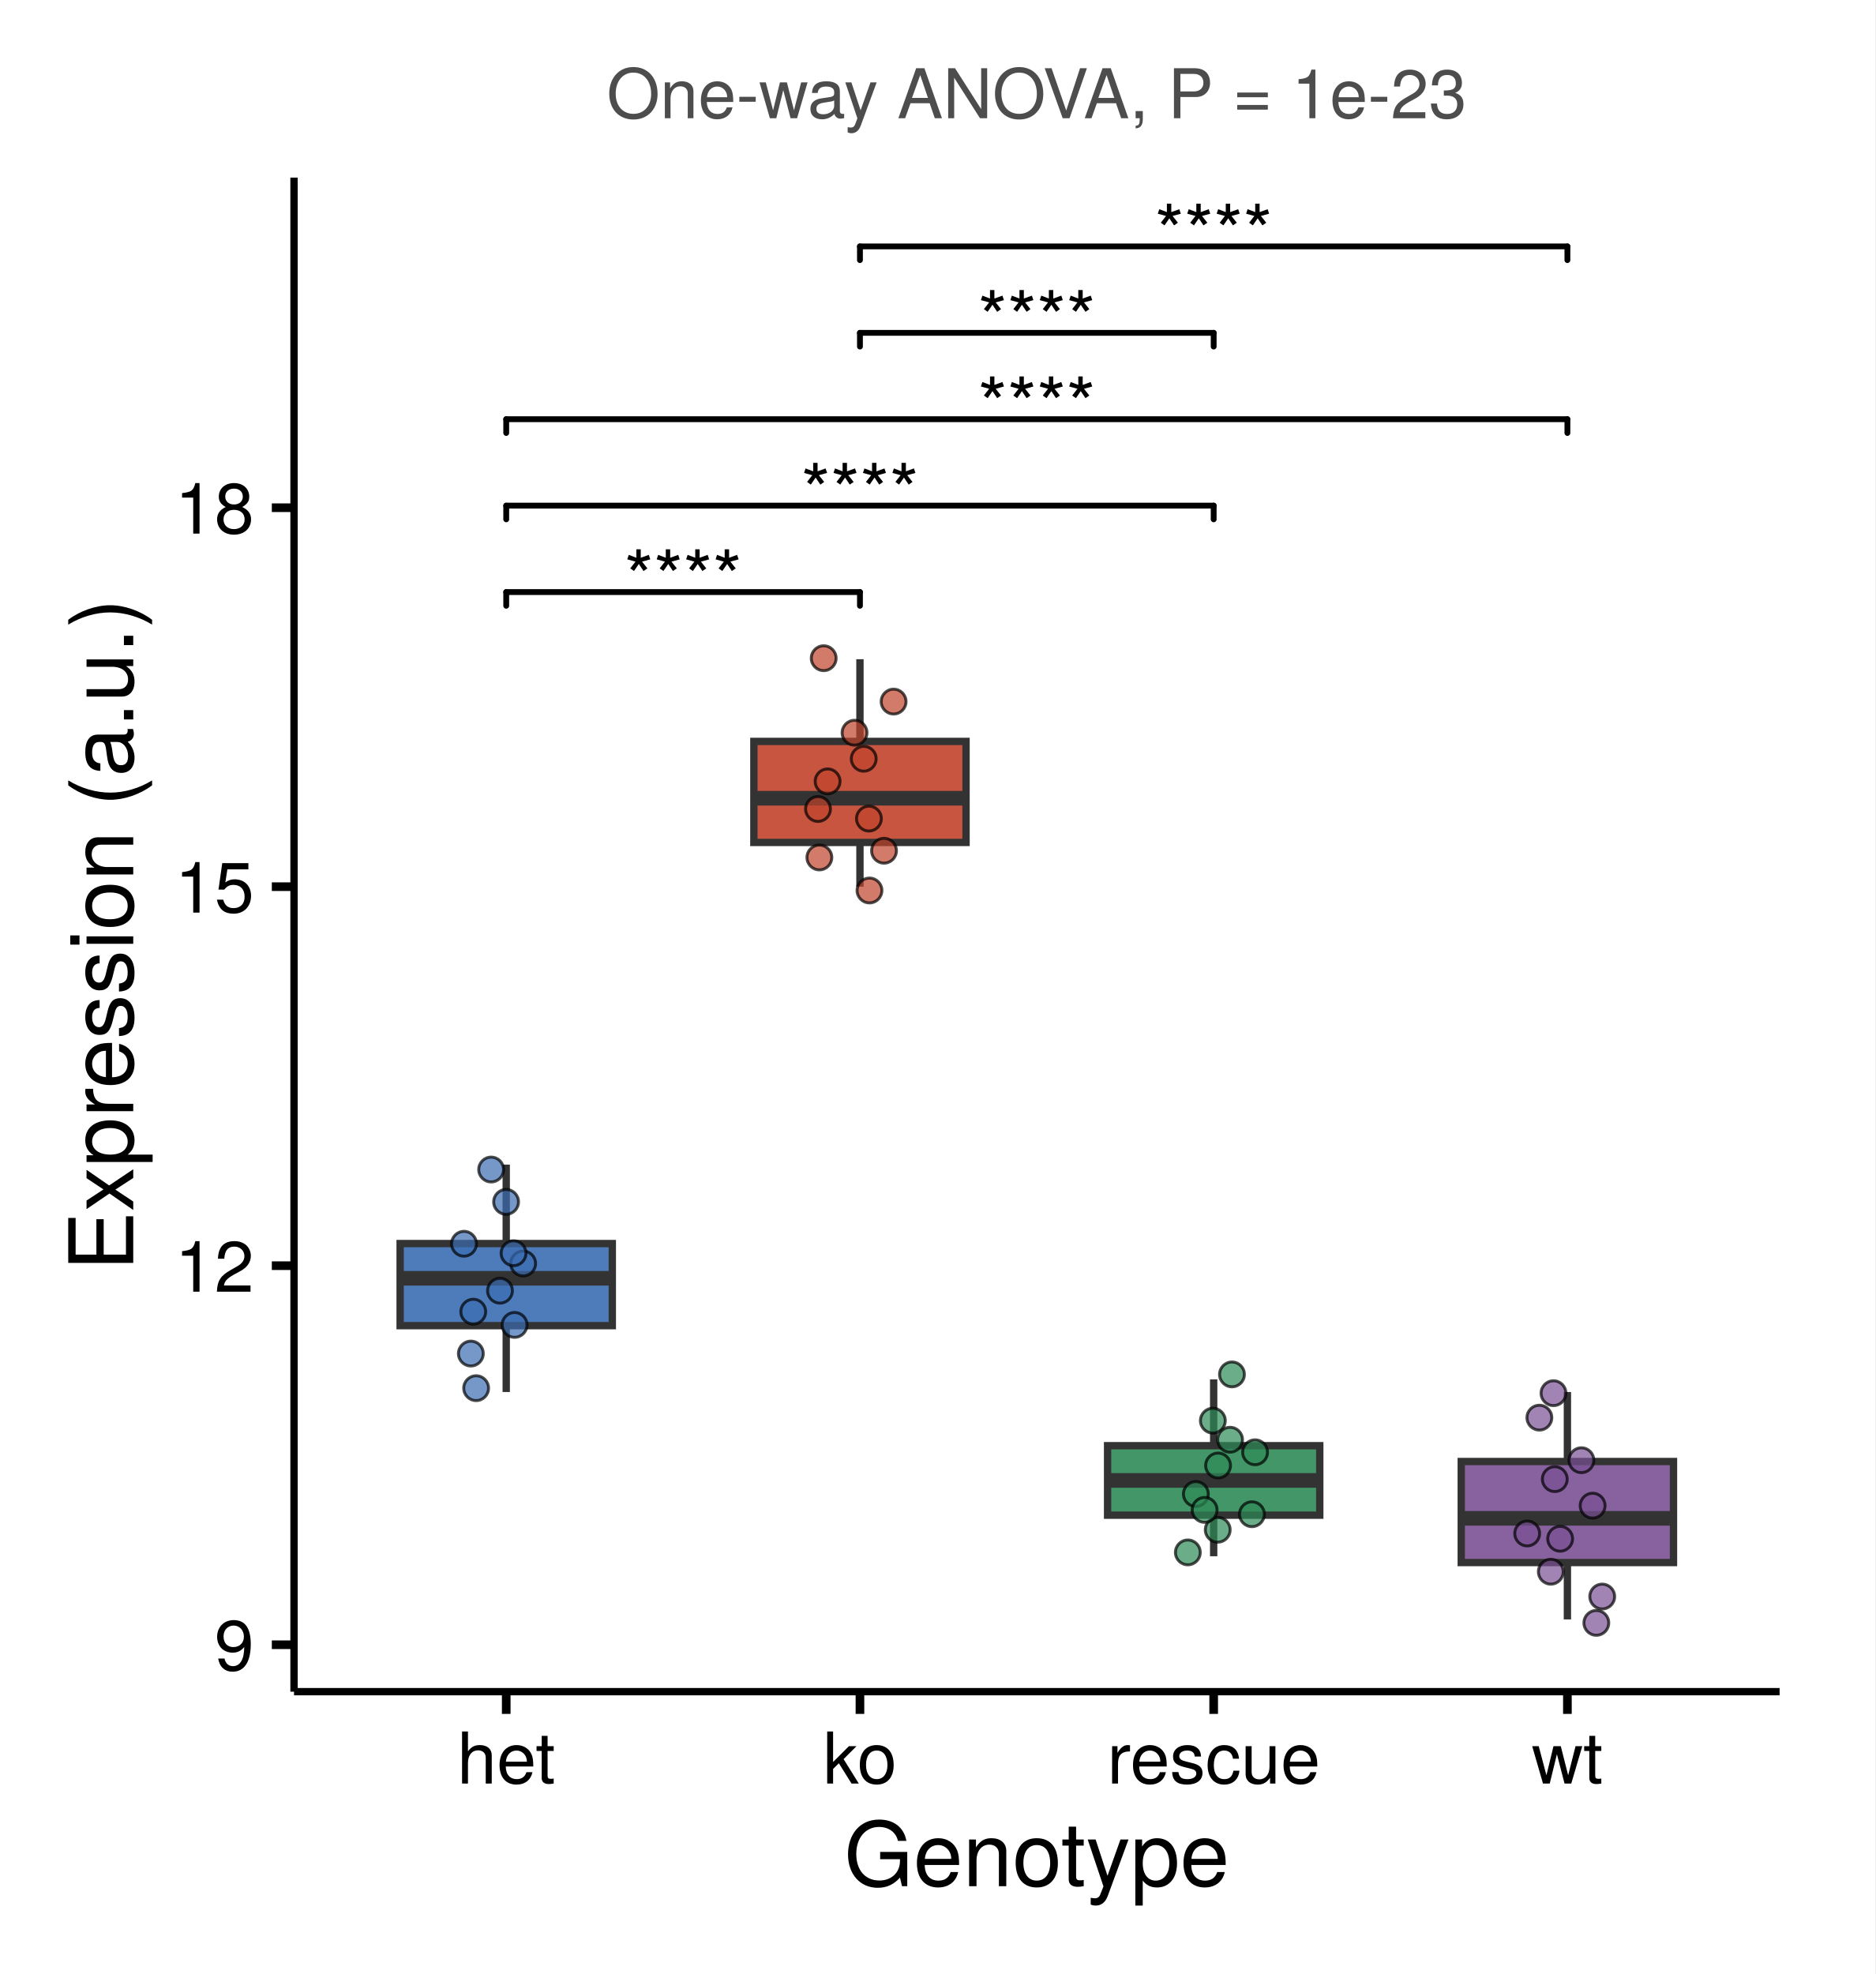
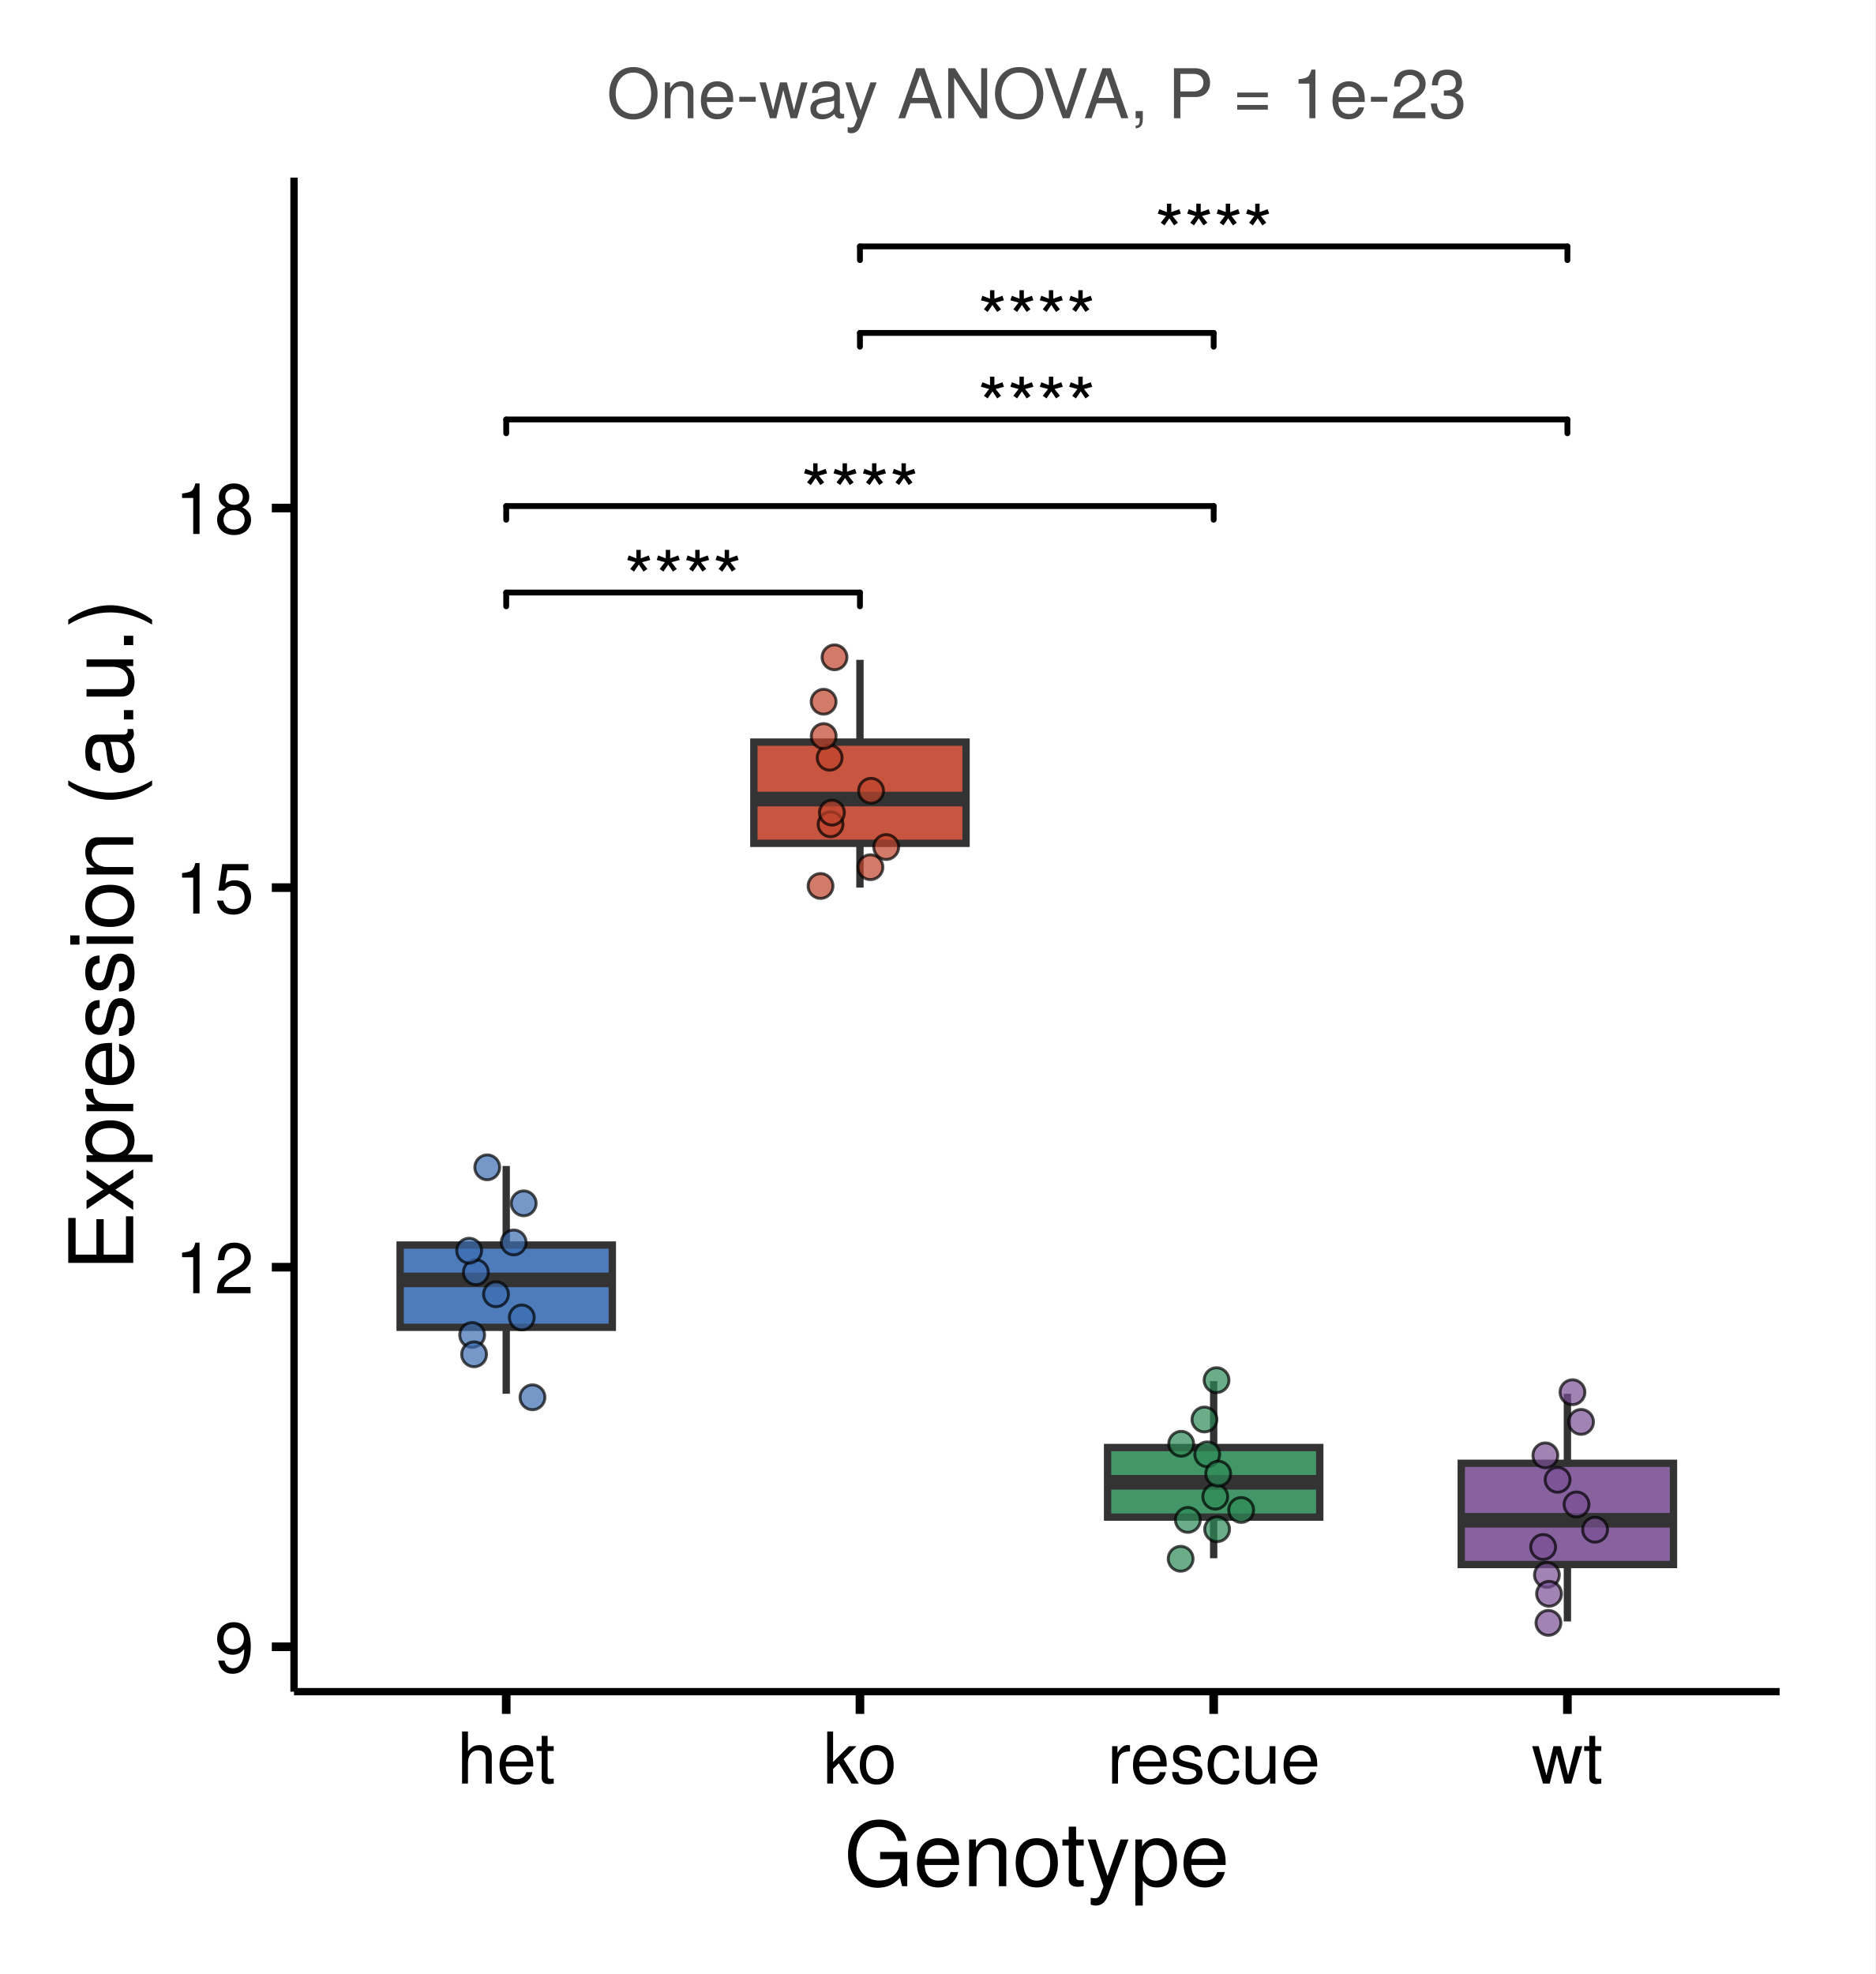
<svg xmlns="http://www.w3.org/2000/svg" class="svglite" width="273.60pt" height="288.00pt" viewBox="0 0 273.60 288.00">
  <defs>
    <style type="text/css">
    .svglite line, .svglite polyline, .svglite polygon, .svglite path, .svglite rect, .svglite circle {
      fill: none;
      stroke: #000000;
      stroke-linecap: round;
      stroke-linejoin: round;
      stroke-miterlimit: 10.00;
    }
    .svglite text {
      white-space: pre;
    }
  </style>
  </defs>
  <rect width="100%" height="100%" style="stroke: none; fill: #FFFFFF;" />
  <defs>
    <clipPath id="cpMC4wMHwyNzMuNjB8MC4wMHwyODguMDA=">
      <rect x="0.00" y="0.00" width="273.60" height="288.00" />
    </clipPath>
  </defs>
  <g clip-path="url(#cpMC4wMHwyNzMuNjB8MC4wMHwyODguMDA=)">
    <rect x="0.00" y="0.00" width="273.60" height="288.00" style="stroke-width: 1.26; stroke: #FFFFFF; fill: #FFFFFF;" />
  </g>
  <defs>
    <clipPath id="cpNDIuOTB8MjU5LjY1fDI1LjkxfDI0Ni44MQ==">
      <rect x="42.90" y="25.91" width="216.76" height="220.90" />
    </clipPath>
  </defs>
  <g clip-path="url(#cpNDIuOTB8MjU5LjY1fDI1LjkxfDI0Ni44MQ==)">
    <rect x="42.90" y="25.91" width="216.76" height="220.90" style="stroke-width: 1.26; stroke: none; fill: #FFFFFF;" />
-     <line x1="73.86" y1="181.43" x2="73.86" y2="169.91" style="stroke-width: 1.07; stroke: #333333; stroke-linecap: butt;" />
-     <line x1="73.86" y1="193.41" x2="73.86" y2="203.09" style="stroke-width: 1.07; stroke: #333333; stroke-linecap: butt;" />
-     <polygon points="58.38,181.43 58.38,193.41 89.34,193.41 89.34,181.43 58.38,181.43 " style="stroke-width: 1.07; stroke: #333333; stroke-linecap: butt; stroke-linejoin: miter; fill: #3B6DB3; fill-opacity: 0.90;" />
-     <line x1="58.38" y1="186.50" x2="89.34" y2="186.50" style="stroke-width: 2.13; stroke: #333333; stroke-linecap: butt; stroke-linejoin: miter;" />
-     <line x1="125.47" y1="108.17" x2="125.47" y2="96.18" style="stroke-width: 1.07; stroke: #333333; stroke-linecap: butt;" />
-     <line x1="125.47" y1="122.91" x2="125.47" y2="129.36" style="stroke-width: 1.07; stroke: #333333; stroke-linecap: butt;" />
-     <polygon points="109.99,108.17 109.99,122.91 140.95,122.91 140.95,108.17 109.99,108.17 " style="stroke-width: 1.07; stroke: #333333; stroke-linecap: butt; stroke-linejoin: miter; fill: #C1432B; fill-opacity: 0.90;" />
-     <line x1="109.99" y1="116.46" x2="140.95" y2="116.46" style="stroke-width: 2.13; stroke: #333333; stroke-linecap: butt; stroke-linejoin: miter;" />
-     <line x1="177.08" y1="210.92" x2="177.08" y2="201.25" style="stroke-width: 1.07; stroke: #333333; stroke-linecap: butt;" />
-     <line x1="177.08" y1="221.06" x2="177.08" y2="227.05" style="stroke-width: 1.07; stroke: #333333; stroke-linecap: butt;" />
-     <polygon points="161.60,210.92 161.60,221.06 192.56,221.06 192.56,210.92 161.60,210.92 " style="stroke-width: 1.07; stroke: #333333; stroke-linecap: butt; stroke-linejoin: miter; fill: #2E8B57; fill-opacity: 0.90;" />
-     <line x1="161.60" y1="215.99" x2="192.56" y2="215.99" style="stroke-width: 2.13; stroke: #333333; stroke-linecap: butt; stroke-linejoin: miter;" />
-     <line x1="228.69" y1="213.23" x2="228.69" y2="203.09" style="stroke-width: 1.07; stroke: #333333; stroke-linecap: butt;" />
-     <line x1="228.69" y1="227.97" x2="228.69" y2="236.27" style="stroke-width: 1.07; stroke: #333333; stroke-linecap: butt;" />
-     <polygon points="213.20,213.23 213.20,227.97 244.17,227.97 244.17,213.23 213.20,213.23 " style="stroke-width: 1.07; stroke: #333333; stroke-linecap: butt; stroke-linejoin: miter; fill: #7A5195; fill-opacity: 0.90;" />
-     <line x1="213.20" y1="221.52" x2="244.17" y2="221.52" style="stroke-width: 2.13; stroke: #333333; stroke-linecap: butt; stroke-linejoin: miter;" />
-     <circle cx="227.63" cy="224.50" r="1.81" style="stroke-width: 0.43; stroke: #000000; stroke-opacity: 0.70; fill: #7A5195; fill-opacity: 0.70;" />
-     <circle cx="230.73" cy="213.04" r="1.81" style="stroke-width: 0.43; stroke: #000000; stroke-opacity: 0.70; fill: #7A5195; fill-opacity: 0.70;" />
-     <circle cx="232.91" cy="236.77" r="1.81" style="stroke-width: 0.43; stroke: #000000; stroke-opacity: 0.70; fill: #7A5195; fill-opacity: 0.70;" />
-     <circle cx="226.66" cy="203.26" r="1.81" style="stroke-width: 0.43; stroke: #000000; stroke-opacity: 0.70; fill: #7A5195; fill-opacity: 0.70;" />
-     <circle cx="232.37" cy="219.67" r="1.81" style="stroke-width: 0.43; stroke: #000000; stroke-opacity: 0.70; fill: #7A5195; fill-opacity: 0.70;" />
-     <circle cx="226.27" cy="229.31" r="1.81" style="stroke-width: 0.43; stroke: #000000; stroke-opacity: 0.70; fill: #7A5195; fill-opacity: 0.70;" />
-     <circle cx="224.60" cy="206.83" r="1.81" style="stroke-width: 0.43; stroke: #000000; stroke-opacity: 0.70; fill: #7A5195; fill-opacity: 0.70;" />
-     <circle cx="222.82" cy="223.73" r="1.81" style="stroke-width: 0.43; stroke: #000000; stroke-opacity: 0.70; fill: #7A5195; fill-opacity: 0.70;" />
-     <circle cx="226.85" cy="215.80" r="1.81" style="stroke-width: 0.43; stroke: #000000; stroke-opacity: 0.70; fill: #7A5195; fill-opacity: 0.70;" />
-     <circle cx="233.77" cy="232.93" r="1.81" style="stroke-width: 0.43; stroke: #000000; stroke-opacity: 0.70; fill: #7A5195; fill-opacity: 0.70;" />
-     <circle cx="75.08" cy="193.30" r="1.81" style="stroke-width: 0.43; stroke: #000000; stroke-opacity: 0.70; fill: #3B6DB3; fill-opacity: 0.70;" />
-     <circle cx="67.70" cy="181.46" r="1.81" style="stroke-width: 0.43; stroke: #000000; stroke-opacity: 0.70; fill: #3B6DB3; fill-opacity: 0.70;" />
-     <circle cx="69.47" cy="202.53" r="1.81" style="stroke-width: 0.43; stroke: #000000; stroke-opacity: 0.70; fill: #3B6DB3; fill-opacity: 0.70;" />
-     <circle cx="71.66" cy="170.63" r="1.81" style="stroke-width: 0.43; stroke: #000000; stroke-opacity: 0.70; fill: #3B6DB3; fill-opacity: 0.70;" />
-     <circle cx="72.95" cy="188.31" r="1.81" style="stroke-width: 0.43; stroke: #000000; stroke-opacity: 0.70; fill: #3B6DB3; fill-opacity: 0.70;" />
-     <circle cx="76.33" cy="184.34" r="1.81" style="stroke-width: 0.43; stroke: #000000; stroke-opacity: 0.70; fill: #3B6DB3; fill-opacity: 0.70;" />
-     <circle cx="68.70" cy="197.48" r="1.81" style="stroke-width: 0.43; stroke: #000000; stroke-opacity: 0.70; fill: #3B6DB3; fill-opacity: 0.70;" />
-     <circle cx="73.84" cy="175.35" r="1.81" style="stroke-width: 0.43; stroke: #000000; stroke-opacity: 0.70; fill: #3B6DB3; fill-opacity: 0.70;" />
-     <circle cx="69.05" cy="191.37" r="1.81" style="stroke-width: 0.43; stroke: #000000; stroke-opacity: 0.70; fill: #3B6DB3; fill-opacity: 0.70;" />
-     <circle cx="74.93" cy="182.84" r="1.81" style="stroke-width: 0.43; stroke: #000000; stroke-opacity: 0.70; fill: #3B6DB3; fill-opacity: 0.70;" />
-     <circle cx="119.55" cy="125.10" r="1.81" style="stroke-width: 0.43; stroke: #000000; stroke-opacity: 0.70; fill: #C1432B; fill-opacity: 0.70;" />
-     <circle cx="126.02" cy="110.70" r="1.81" style="stroke-width: 0.43; stroke: #000000; stroke-opacity: 0.70; fill: #C1432B; fill-opacity: 0.70;" />
-     <circle cx="126.78" cy="119.43" r="1.81" style="stroke-width: 0.43; stroke: #000000; stroke-opacity: 0.70; fill: #C1432B; fill-opacity: 0.70;" />
-     <circle cx="120.18" cy="96.03" r="1.81" style="stroke-width: 0.43; stroke: #000000; stroke-opacity: 0.70; fill: #C1432B; fill-opacity: 0.70;" />
-     <circle cx="126.86" cy="129.92" r="1.81" style="stroke-width: 0.43; stroke: #000000; stroke-opacity: 0.70; fill: #C1432B; fill-opacity: 0.70;" />
-     <circle cx="124.68" cy="106.90" r="1.81" style="stroke-width: 0.43; stroke: #000000; stroke-opacity: 0.70; fill: #C1432B; fill-opacity: 0.70;" />
-     <circle cx="120.75" cy="114.00" r="1.81" style="stroke-width: 0.43; stroke: #000000; stroke-opacity: 0.70; fill: #C1432B; fill-opacity: 0.70;" />
-     <circle cx="128.98" cy="124.12" r="1.81" style="stroke-width: 0.43; stroke: #000000; stroke-opacity: 0.70; fill: #C1432B; fill-opacity: 0.70;" />
-     <circle cx="130.38" cy="102.36" r="1.81" style="stroke-width: 0.43; stroke: #000000; stroke-opacity: 0.70; fill: #C1432B; fill-opacity: 0.70;" />
-     <circle cx="119.35" cy="118.03" r="1.81" style="stroke-width: 0.43; stroke: #000000; stroke-opacity: 0.70; fill: #C1432B; fill-opacity: 0.70;" />
-     <circle cx="174.48" cy="217.97" r="1.81" style="stroke-width: 0.43; stroke: #000000; stroke-opacity: 0.70; fill: #2E8B57; fill-opacity: 0.70;" />
-     <circle cx="176.96" cy="207.27" r="1.81" style="stroke-width: 0.43; stroke: #000000; stroke-opacity: 0.70; fill: #2E8B57; fill-opacity: 0.70;" />
-     <circle cx="177.67" cy="223.19" r="1.81" style="stroke-width: 0.43; stroke: #000000; stroke-opacity: 0.70; fill: #2E8B57; fill-opacity: 0.70;" />
-     <circle cx="179.75" cy="200.52" r="1.81" style="stroke-width: 0.43; stroke: #000000; stroke-opacity: 0.70; fill: #2E8B57; fill-opacity: 0.70;" />
-     <circle cx="182.66" cy="220.92" r="1.81" style="stroke-width: 0.43; stroke: #000000; stroke-opacity: 0.70; fill: #2E8B57; fill-opacity: 0.70;" />
-     <circle cx="183.12" cy="211.88" r="1.81" style="stroke-width: 0.43; stroke: #000000; stroke-opacity: 0.70; fill: #2E8B57; fill-opacity: 0.70;" />
-     <circle cx="177.72" cy="213.81" r="1.81" style="stroke-width: 0.43; stroke: #000000; stroke-opacity: 0.70; fill: #2E8B57; fill-opacity: 0.70;" />
-     <circle cx="173.31" cy="226.49" r="1.81" style="stroke-width: 0.43; stroke: #000000; stroke-opacity: 0.70; fill: #2E8B57; fill-opacity: 0.70;" />
-     <circle cx="179.47" cy="210.05" r="1.81" style="stroke-width: 0.43; stroke: #000000; stroke-opacity: 0.70; fill: #2E8B57; fill-opacity: 0.70;" />
-     <circle cx="175.76" cy="220.29" r="1.81" style="stroke-width: 0.43; stroke: #000000; stroke-opacity: 0.70; fill: #2E8B57; fill-opacity: 0.70;" />
-     <text x="99.67" y="88.19" text-anchor="middle" style="font-size: 11.04px; font-weight: 0; font-family: &quot;TeX Gyre Heros&quot;;" textLength="17.16px" lengthAdjust="spacingAndGlyphs">****</text>
-     <line x1="73.86" y1="88.38" x2="73.86" y2="86.38" style="stroke-width: 0.85;" />
-     <line x1="73.86" y1="86.38" x2="125.47" y2="86.38" style="stroke-width: 0.85;" />
-     <line x1="125.47" y1="86.38" x2="125.47" y2="88.38" style="stroke-width: 0.85;" />
-     <text x="125.47" y="75.58" text-anchor="middle" style="font-size: 11.04px; font-weight: 0; font-family: &quot;TeX Gyre Heros&quot;;" textLength="17.16px" lengthAdjust="spacingAndGlyphs">****</text>
-     <line x1="73.86" y1="75.77" x2="73.86" y2="73.77" style="stroke-width: 0.85;" />
-     <line x1="73.86" y1="73.77" x2="177.08" y2="73.77" style="stroke-width: 0.85;" />
-     <line x1="177.08" y1="73.77" x2="177.08" y2="75.77" style="stroke-width: 0.85;" />
-     <text x="151.27" y="62.97" text-anchor="middle" style="font-size: 11.04px; font-weight: 0; font-family: &quot;TeX Gyre Heros&quot;;" textLength="17.16px" lengthAdjust="spacingAndGlyphs">****</text>
-     <line x1="73.86" y1="63.17" x2="73.86" y2="61.16" style="stroke-width: 0.85;" />
-     <line x1="73.86" y1="61.16" x2="228.69" y2="61.16" style="stroke-width: 0.85;" />
-     <line x1="228.69" y1="61.16" x2="228.69" y2="63.17" style="stroke-width: 0.85;" />
-     <text x="151.27" y="50.37" text-anchor="middle" style="font-size: 11.04px; font-weight: 0; font-family: &quot;TeX Gyre Heros&quot;;" textLength="17.16px" lengthAdjust="spacingAndGlyphs">****</text>
-     <line x1="125.47" y1="50.56" x2="125.47" y2="48.56" style="stroke-width: 0.85;" />
-     <line x1="125.47" y1="48.56" x2="177.08" y2="48.56" style="stroke-width: 0.85;" />
-     <line x1="177.08" y1="48.56" x2="177.08" y2="50.56" style="stroke-width: 0.85;" />
+     <line x1="73.86" y1="181.65" x2="73.86" y2="170.11" style="stroke-width: 1.07; stroke: #333333; stroke-linecap: butt;" />
+     <line x1="73.86" y1="193.65" x2="73.86" y2="203.34" style="stroke-width: 1.07; stroke: #333333; stroke-linecap: butt;" />
+     <polygon points="58.38,181.65 58.38,193.65 89.34,193.65 89.34,181.65 58.38,181.65 " style="stroke-width: 1.07; stroke: #333333; stroke-linecap: butt; stroke-linejoin: miter; fill: #3B6DB3; fill-opacity: 0.90;" />
+     <line x1="58.38" y1="186.73" x2="89.34" y2="186.73" style="stroke-width: 2.13; stroke: #333333; stroke-linecap: butt; stroke-linejoin: miter;" />
+     <line x1="125.47" y1="108.27" x2="125.47" y2="96.27" style="stroke-width: 1.07; stroke: #333333; stroke-linecap: butt;" />
+     <line x1="125.47" y1="123.04" x2="125.47" y2="129.50" style="stroke-width: 1.07; stroke: #333333; stroke-linecap: butt;" />
+     <polygon points="109.99,108.27 109.99,123.04 140.95,123.04 140.95,108.27 109.99,108.27 " style="stroke-width: 1.07; stroke: #333333; stroke-linecap: butt; stroke-linejoin: miter; fill: #C1432B; fill-opacity: 0.90;" />
+     <line x1="109.99" y1="116.58" x2="140.95" y2="116.58" style="stroke-width: 2.13; stroke: #333333; stroke-linecap: butt; stroke-linejoin: miter;" />
+     <line x1="177.08" y1="211.19" x2="177.08" y2="201.50" style="stroke-width: 1.07; stroke: #333333; stroke-linecap: butt;" />
+     <line x1="177.08" y1="221.34" x2="177.08" y2="227.34" style="stroke-width: 1.07; stroke: #333333; stroke-linecap: butt;" />
+     <polygon points="161.60,211.19 161.60,221.34 192.56,221.34 192.56,211.19 161.60,211.19 " style="stroke-width: 1.07; stroke: #333333; stroke-linecap: butt; stroke-linejoin: miter; fill: #2E8B57; fill-opacity: 0.90;" />
+     <line x1="161.60" y1="216.26" x2="192.56" y2="216.26" style="stroke-width: 2.13; stroke: #333333; stroke-linecap: butt; stroke-linejoin: miter;" />
+     <line x1="228.69" y1="213.49" x2="228.69" y2="203.34" style="stroke-width: 1.07; stroke: #333333; stroke-linecap: butt;" />
+     <line x1="228.69" y1="228.26" x2="228.69" y2="236.57" style="stroke-width: 1.07; stroke: #333333; stroke-linecap: butt;" />
+     <polygon points="213.20,213.49 213.20,228.26 244.17,228.26 244.17,213.49 213.20,213.49 " style="stroke-width: 1.07; stroke: #333333; stroke-linecap: butt; stroke-linejoin: miter; fill: #7A5195; fill-opacity: 0.90;" />
+     <line x1="213.20" y1="221.80" x2="244.17" y2="221.80" style="stroke-width: 2.13; stroke: #333333; stroke-linecap: butt; stroke-linejoin: miter;" />
+     <circle cx="225.15" cy="225.70" r="1.81" style="stroke-width: 0.43; stroke: #000000; stroke-opacity: 0.70; fill: #7A5195; fill-opacity: 0.70;" />
+     <circle cx="225.47" cy="212.33" r="1.81" style="stroke-width: 0.43; stroke: #000000; stroke-opacity: 0.70; fill: #7A5195; fill-opacity: 0.70;" />
+     <circle cx="225.92" cy="236.77" r="1.81" style="stroke-width: 0.43; stroke: #000000; stroke-opacity: 0.70; fill: #7A5195; fill-opacity: 0.70;" />
+     <circle cx="229.43" cy="203.12" r="1.81" style="stroke-width: 0.43; stroke: #000000; stroke-opacity: 0.70; fill: #7A5195; fill-opacity: 0.70;" />
+     <circle cx="230.02" cy="219.49" r="1.81" style="stroke-width: 0.43; stroke: #000000; stroke-opacity: 0.70; fill: #7A5195; fill-opacity: 0.70;" />
+     <circle cx="225.70" cy="229.78" r="1.81" style="stroke-width: 0.43; stroke: #000000; stroke-opacity: 0.70; fill: #7A5195; fill-opacity: 0.70;" />
+     <circle cx="230.68" cy="207.45" r="1.81" style="stroke-width: 0.43; stroke: #000000; stroke-opacity: 0.70; fill: #7A5195; fill-opacity: 0.70;" />
+     <circle cx="232.73" cy="223.18" r="1.81" style="stroke-width: 0.43; stroke: #000000; stroke-opacity: 0.70; fill: #7A5195; fill-opacity: 0.70;" />
+     <circle cx="227.26" cy="215.90" r="1.81" style="stroke-width: 0.43; stroke: #000000; stroke-opacity: 0.70; fill: #7A5195; fill-opacity: 0.70;" />
+     <circle cx="226.01" cy="232.53" r="1.81" style="stroke-width: 0.43; stroke: #000000; stroke-opacity: 0.70; fill: #7A5195; fill-opacity: 0.70;" />
+     <circle cx="68.89" cy="194.77" r="1.81" style="stroke-width: 0.43; stroke: #000000; stroke-opacity: 0.70; fill: #3B6DB3; fill-opacity: 0.70;" />
+     <circle cx="74.95" cy="181.27" r="1.81" style="stroke-width: 0.43; stroke: #000000; stroke-opacity: 0.70; fill: #3B6DB3; fill-opacity: 0.70;" />
+     <circle cx="77.69" cy="203.86" r="1.81" style="stroke-width: 0.43; stroke: #000000; stroke-opacity: 0.70; fill: #3B6DB3; fill-opacity: 0.70;" />
+     <circle cx="71.09" cy="170.31" r="1.81" style="stroke-width: 0.43; stroke: #000000; stroke-opacity: 0.70; fill: #3B6DB3; fill-opacity: 0.70;" />
+     <circle cx="72.37" cy="188.83" r="1.81" style="stroke-width: 0.43; stroke: #000000; stroke-opacity: 0.70; fill: #3B6DB3; fill-opacity: 0.70;" />
+     <circle cx="69.43" cy="185.61" r="1.81" style="stroke-width: 0.43; stroke: #000000; stroke-opacity: 0.70; fill: #3B6DB3; fill-opacity: 0.70;" />
+     <circle cx="69.17" cy="197.59" r="1.81" style="stroke-width: 0.43; stroke: #000000; stroke-opacity: 0.70; fill: #3B6DB3; fill-opacity: 0.70;" />
+     <circle cx="76.41" cy="175.56" r="1.81" style="stroke-width: 0.43; stroke: #000000; stroke-opacity: 0.70; fill: #3B6DB3; fill-opacity: 0.70;" />
+     <circle cx="76.13" cy="192.21" r="1.81" style="stroke-width: 0.43; stroke: #000000; stroke-opacity: 0.70; fill: #3B6DB3; fill-opacity: 0.70;" />
+     <circle cx="68.45" cy="182.47" r="1.81" style="stroke-width: 0.43; stroke: #000000; stroke-opacity: 0.70; fill: #3B6DB3; fill-opacity: 0.70;" />
+     <circle cx="127.00" cy="126.52" r="1.81" style="stroke-width: 0.43; stroke: #000000; stroke-opacity: 0.70; fill: #C1432B; fill-opacity: 0.70;" />
+     <circle cx="121.05" cy="110.55" r="1.81" style="stroke-width: 0.43; stroke: #000000; stroke-opacity: 0.70; fill: #C1432B; fill-opacity: 0.70;" />
+     <circle cx="121.18" cy="120.26" r="1.81" style="stroke-width: 0.43; stroke: #000000; stroke-opacity: 0.70; fill: #C1432B; fill-opacity: 0.70;" />
+     <circle cx="121.76" cy="95.90" r="1.81" style="stroke-width: 0.43; stroke: #000000; stroke-opacity: 0.70; fill: #C1432B; fill-opacity: 0.70;" />
+     <circle cx="119.72" cy="129.26" r="1.81" style="stroke-width: 0.43; stroke: #000000; stroke-opacity: 0.70; fill: #C1432B; fill-opacity: 0.70;" />
+     <circle cx="120.18" cy="107.39" r="1.81" style="stroke-width: 0.43; stroke: #000000; stroke-opacity: 0.70; fill: #C1432B; fill-opacity: 0.70;" />
+     <circle cx="127.09" cy="115.37" r="1.81" style="stroke-width: 0.43; stroke: #000000; stroke-opacity: 0.70; fill: #C1432B; fill-opacity: 0.70;" />
+     <circle cx="129.30" cy="123.58" r="1.81" style="stroke-width: 0.43; stroke: #000000; stroke-opacity: 0.70; fill: #C1432B; fill-opacity: 0.70;" />
+     <circle cx="120.17" cy="102.38" r="1.81" style="stroke-width: 0.43; stroke: #000000; stroke-opacity: 0.70; fill: #C1432B; fill-opacity: 0.70;" />
+     <circle cx="121.38" cy="118.56" r="1.81" style="stroke-width: 0.43; stroke: #000000; stroke-opacity: 0.70; fill: #C1432B; fill-opacity: 0.70;" />
+     <circle cx="177.31" cy="218.36" r="1.81" style="stroke-width: 0.43; stroke: #000000; stroke-opacity: 0.70; fill: #2E8B57; fill-opacity: 0.70;" />
+     <circle cx="175.73" cy="207.10" r="1.81" style="stroke-width: 0.43; stroke: #000000; stroke-opacity: 0.70; fill: #2E8B57; fill-opacity: 0.70;" />
+     <circle cx="177.58" cy="223.11" r="1.81" style="stroke-width: 0.43; stroke: #000000; stroke-opacity: 0.70; fill: #2E8B57; fill-opacity: 0.70;" />
+     <circle cx="177.50" cy="201.36" r="1.81" style="stroke-width: 0.43; stroke: #000000; stroke-opacity: 0.70; fill: #2E8B57; fill-opacity: 0.70;" />
+     <circle cx="173.31" cy="221.75" r="1.81" style="stroke-width: 0.43; stroke: #000000; stroke-opacity: 0.70; fill: #2E8B57; fill-opacity: 0.70;" />
+     <circle cx="176.14" cy="212.18" r="1.81" style="stroke-width: 0.43; stroke: #000000; stroke-opacity: 0.70; fill: #2E8B57; fill-opacity: 0.70;" />
+     <circle cx="177.74" cy="215.00" r="1.81" style="stroke-width: 0.43; stroke: #000000; stroke-opacity: 0.70; fill: #2E8B57; fill-opacity: 0.70;" />
+     <circle cx="172.26" cy="227.42" r="1.81" style="stroke-width: 0.43; stroke: #000000; stroke-opacity: 0.70; fill: #2E8B57; fill-opacity: 0.70;" />
+     <circle cx="172.34" cy="210.64" r="1.81" style="stroke-width: 0.43; stroke: #000000; stroke-opacity: 0.70; fill: #2E8B57; fill-opacity: 0.70;" />
+     <circle cx="181.09" cy="220.30" r="1.81" style="stroke-width: 0.43; stroke: #000000; stroke-opacity: 0.70; fill: #2E8B57; fill-opacity: 0.70;" />
+     <text x="99.67" y="88.27" text-anchor="middle" style="font-size: 11.04px; font-weight: 0; font-family: &quot;TeX Gyre Heros&quot;;" textLength="17.16px" lengthAdjust="spacingAndGlyphs">****</text>
+     <line x1="73.86" y1="88.46" x2="73.86" y2="86.45" style="stroke-width: 0.85;" />
+     <line x1="73.86" y1="86.45" x2="125.47" y2="86.45" style="stroke-width: 0.85;" />
+     <line x1="125.47" y1="86.45" x2="125.47" y2="88.46" style="stroke-width: 0.85;" />
+     <text x="125.47" y="75.64" text-anchor="middle" style="font-size: 11.04px; font-weight: 0; font-family: &quot;TeX Gyre Heros&quot;;" textLength="17.16px" lengthAdjust="spacingAndGlyphs">****</text>
+     <line x1="73.86" y1="75.83" x2="73.86" y2="73.83" style="stroke-width: 0.85;" />
+     <line x1="73.86" y1="73.83" x2="177.08" y2="73.83" style="stroke-width: 0.85;" />
+     <line x1="177.08" y1="73.83" x2="177.08" y2="75.83" style="stroke-width: 0.85;" />
+     <text x="151.27" y="63.01" text-anchor="middle" style="font-size: 11.04px; font-weight: 0; font-family: &quot;TeX Gyre Heros&quot;;" textLength="17.16px" lengthAdjust="spacingAndGlyphs">****</text>
+     <line x1="73.86" y1="63.21" x2="73.86" y2="61.20" style="stroke-width: 0.85;" />
+     <line x1="73.86" y1="61.20" x2="228.69" y2="61.20" style="stroke-width: 0.85;" />
+     <line x1="228.69" y1="61.20" x2="228.69" y2="63.21" style="stroke-width: 0.85;" />
+     <text x="151.27" y="50.39" text-anchor="middle" style="font-size: 11.04px; font-weight: 0; font-family: &quot;TeX Gyre Heros&quot;;" textLength="17.16px" lengthAdjust="spacingAndGlyphs">****</text>
+     <line x1="125.47" y1="50.58" x2="125.47" y2="48.57" style="stroke-width: 0.85;" />
+     <line x1="125.47" y1="48.57" x2="177.08" y2="48.57" style="stroke-width: 0.85;" />
+     <line x1="177.08" y1="48.57" x2="177.08" y2="50.58" style="stroke-width: 0.85;" />
    <text x="177.08" y="37.76" text-anchor="middle" style="font-size: 11.04px; font-weight: 0; font-family: &quot;TeX Gyre Heros&quot;;" textLength="17.16px" lengthAdjust="spacingAndGlyphs">****</text>
    <line x1="125.47" y1="37.95" x2="125.47" y2="35.95" style="stroke-width: 0.85;" />
    <line x1="125.47" y1="35.95" x2="228.69" y2="35.95" style="stroke-width: 0.85;" />
    <line x1="228.69" y1="35.95" x2="228.69" y2="37.95" style="stroke-width: 0.85;" />
  </g>
  <g clip-path="url(#cpMC4wMHwyNzMuNjB8MC4wMHwyODguMDA=)">
    <polyline points="42.90,246.81 42.90,25.91 " style="stroke-width: 1.07; stroke-linecap: butt;" />
-     <text x="37.07" y="243.74" text-anchor="end" style="font-size: 10.40px; font-weight: 0; font-family: &quot;TeX Gyre Heros&quot;;" textLength="5.77px" lengthAdjust="spacingAndGlyphs">9</text>
-     <text x="37.07" y="188.45" text-anchor="end" style="font-size: 10.40px; font-weight: 0; font-family: &quot;TeX Gyre Heros&quot;;" textLength="11.55px" lengthAdjust="spacingAndGlyphs">12</text>
-     <text x="37.07" y="133.15" text-anchor="end" style="font-size: 10.40px; font-weight: 0; font-family: &quot;TeX Gyre Heros&quot;;" textLength="11.55px" lengthAdjust="spacingAndGlyphs">15</text>
-     <text x="37.07" y="77.85" text-anchor="end" style="font-size: 10.40px; font-weight: 0; font-family: &quot;TeX Gyre Heros&quot;;" textLength="11.55px" lengthAdjust="spacingAndGlyphs">18</text>
-     <polyline points="39.66,239.96 42.90,239.96 " style="stroke-width: 1.26; stroke-linecap: butt;" />
-     <polyline points="39.66,184.66 42.90,184.66 " style="stroke-width: 1.26; stroke-linecap: butt;" />
-     <polyline points="39.66,129.36 42.90,129.36 " style="stroke-width: 1.26; stroke-linecap: butt;" />
-     <polyline points="39.66,74.07 42.90,74.07 " style="stroke-width: 1.26; stroke-linecap: butt;" />
+     <text x="37.07" y="244.05" text-anchor="end" style="font-size: 10.40px; font-weight: 0; font-family: &quot;TeX Gyre Heros&quot;;" textLength="5.77px" lengthAdjust="spacingAndGlyphs">9</text>
+     <text x="37.07" y="188.67" text-anchor="end" style="font-size: 10.40px; font-weight: 0; font-family: &quot;TeX Gyre Heros&quot;;" textLength="11.55px" lengthAdjust="spacingAndGlyphs">12</text>
+     <text x="37.07" y="133.29" text-anchor="end" style="font-size: 10.40px; font-weight: 0; font-family: &quot;TeX Gyre Heros&quot;;" textLength="11.55px" lengthAdjust="spacingAndGlyphs">15</text>
+     <text x="37.07" y="77.91" text-anchor="end" style="font-size: 10.40px; font-weight: 0; font-family: &quot;TeX Gyre Heros&quot;;" textLength="11.55px" lengthAdjust="spacingAndGlyphs">18</text>
+     <polyline points="39.66,240.26 42.90,240.26 " style="stroke-width: 1.26; stroke-linecap: butt;" />
+     <polyline points="39.66,184.88 42.90,184.88 " style="stroke-width: 1.26; stroke-linecap: butt;" />
+     <polyline points="39.66,129.50 42.90,129.50 " style="stroke-width: 1.26; stroke-linecap: butt;" />
+     <polyline points="39.66,74.12 42.90,74.12 " style="stroke-width: 1.26; stroke-linecap: butt;" />
    <polyline points="42.90,246.81 259.65,246.81 " style="stroke-width: 1.07; stroke-linecap: butt;" />
    <polyline points="73.86,250.05 73.86,246.81 " style="stroke-width: 1.26; stroke-linecap: butt;" />
    <polyline points="125.47,250.05 125.47,246.81 " style="stroke-width: 1.26; stroke-linecap: butt;" />
    <polyline points="177.08,250.05 177.08,246.81 " style="stroke-width: 1.26; stroke-linecap: butt;" />
    <polyline points="228.69,250.05 228.69,246.81 " style="stroke-width: 1.26; stroke-linecap: butt;" />
    <text x="73.86" y="260.21" text-anchor="middle" style="font-size: 10.40px; font-weight: 0; font-family: &quot;TeX Gyre Heros&quot;;" textLength="14.44px" lengthAdjust="spacingAndGlyphs">het</text>
    <text x="125.47" y="260.21" text-anchor="middle" style="font-size: 10.40px; font-weight: 0; font-family: &quot;TeX Gyre Heros&quot;;" textLength="10.97px" lengthAdjust="spacingAndGlyphs">ko</text>
    <text x="177.08" y="260.21" text-anchor="middle" style="font-size: 10.40px; font-weight: 0; font-family: &quot;TeX Gyre Heros&quot;;" textLength="31.18px" lengthAdjust="spacingAndGlyphs">rescue</text>
    <text x="228.69" y="260.21" text-anchor="middle" style="font-size: 10.40px; font-weight: 0; font-family: &quot;TeX Gyre Heros&quot;;" textLength="10.39px" lengthAdjust="spacingAndGlyphs">wt</text>
    <text x="151.27" y="275.19" text-anchor="middle" style="font-size: 13.00px; font-weight: 0; font-family: &quot;TeX Gyre Heros&quot;;" textLength="56.38px" lengthAdjust="spacingAndGlyphs">Genotype</text>
    <text transform="translate(19.44,136.36) rotate(-90)" text-anchor="middle" style="font-size: 13.00px; font-weight: 0; font-family: &quot;TeX Gyre Heros&quot;;" textLength="98.26px" lengthAdjust="spacingAndGlyphs">Expression (a.u.)</text>
    <text x="151.27" y="17.25" text-anchor="middle" style="font-size: 10.00px; font-weight: 0;fill: #4D4D4D; font-family: &quot;TeX Gyre Heros&quot;;" textLength="126.99px" lengthAdjust="spacingAndGlyphs">One-way ANOVA, P = 1e-23</text>
  </g>
</svg>
